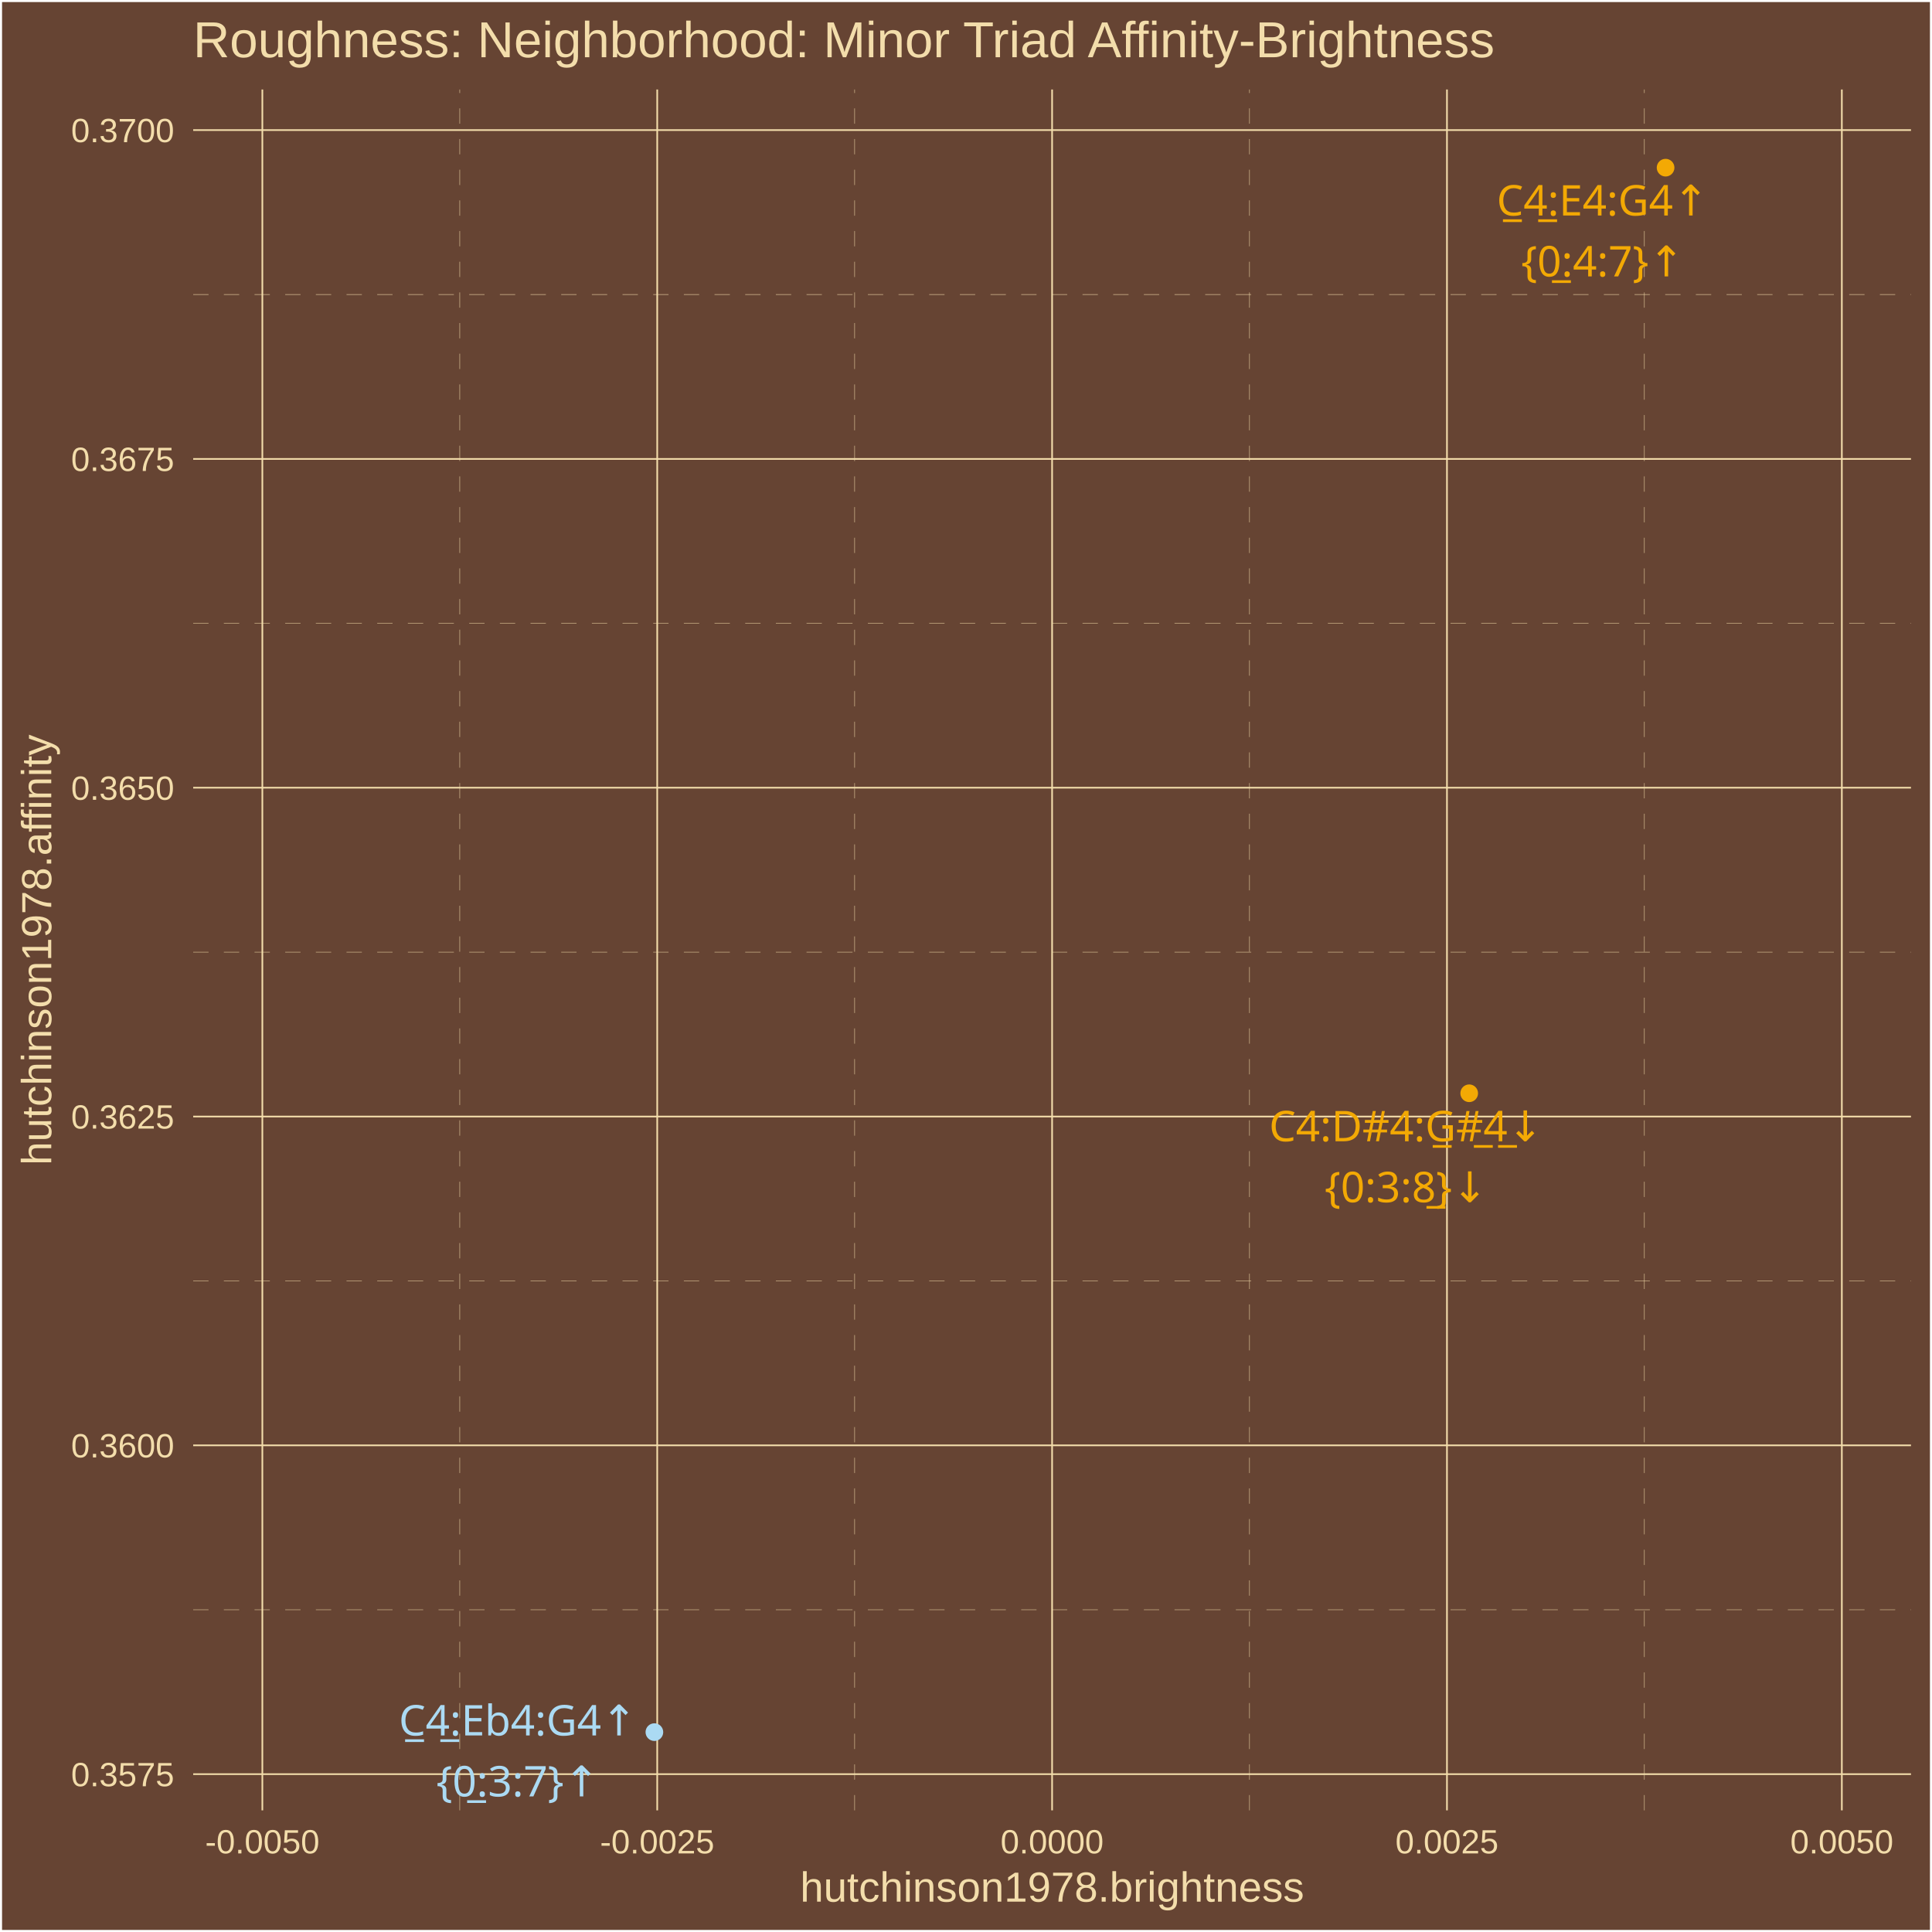
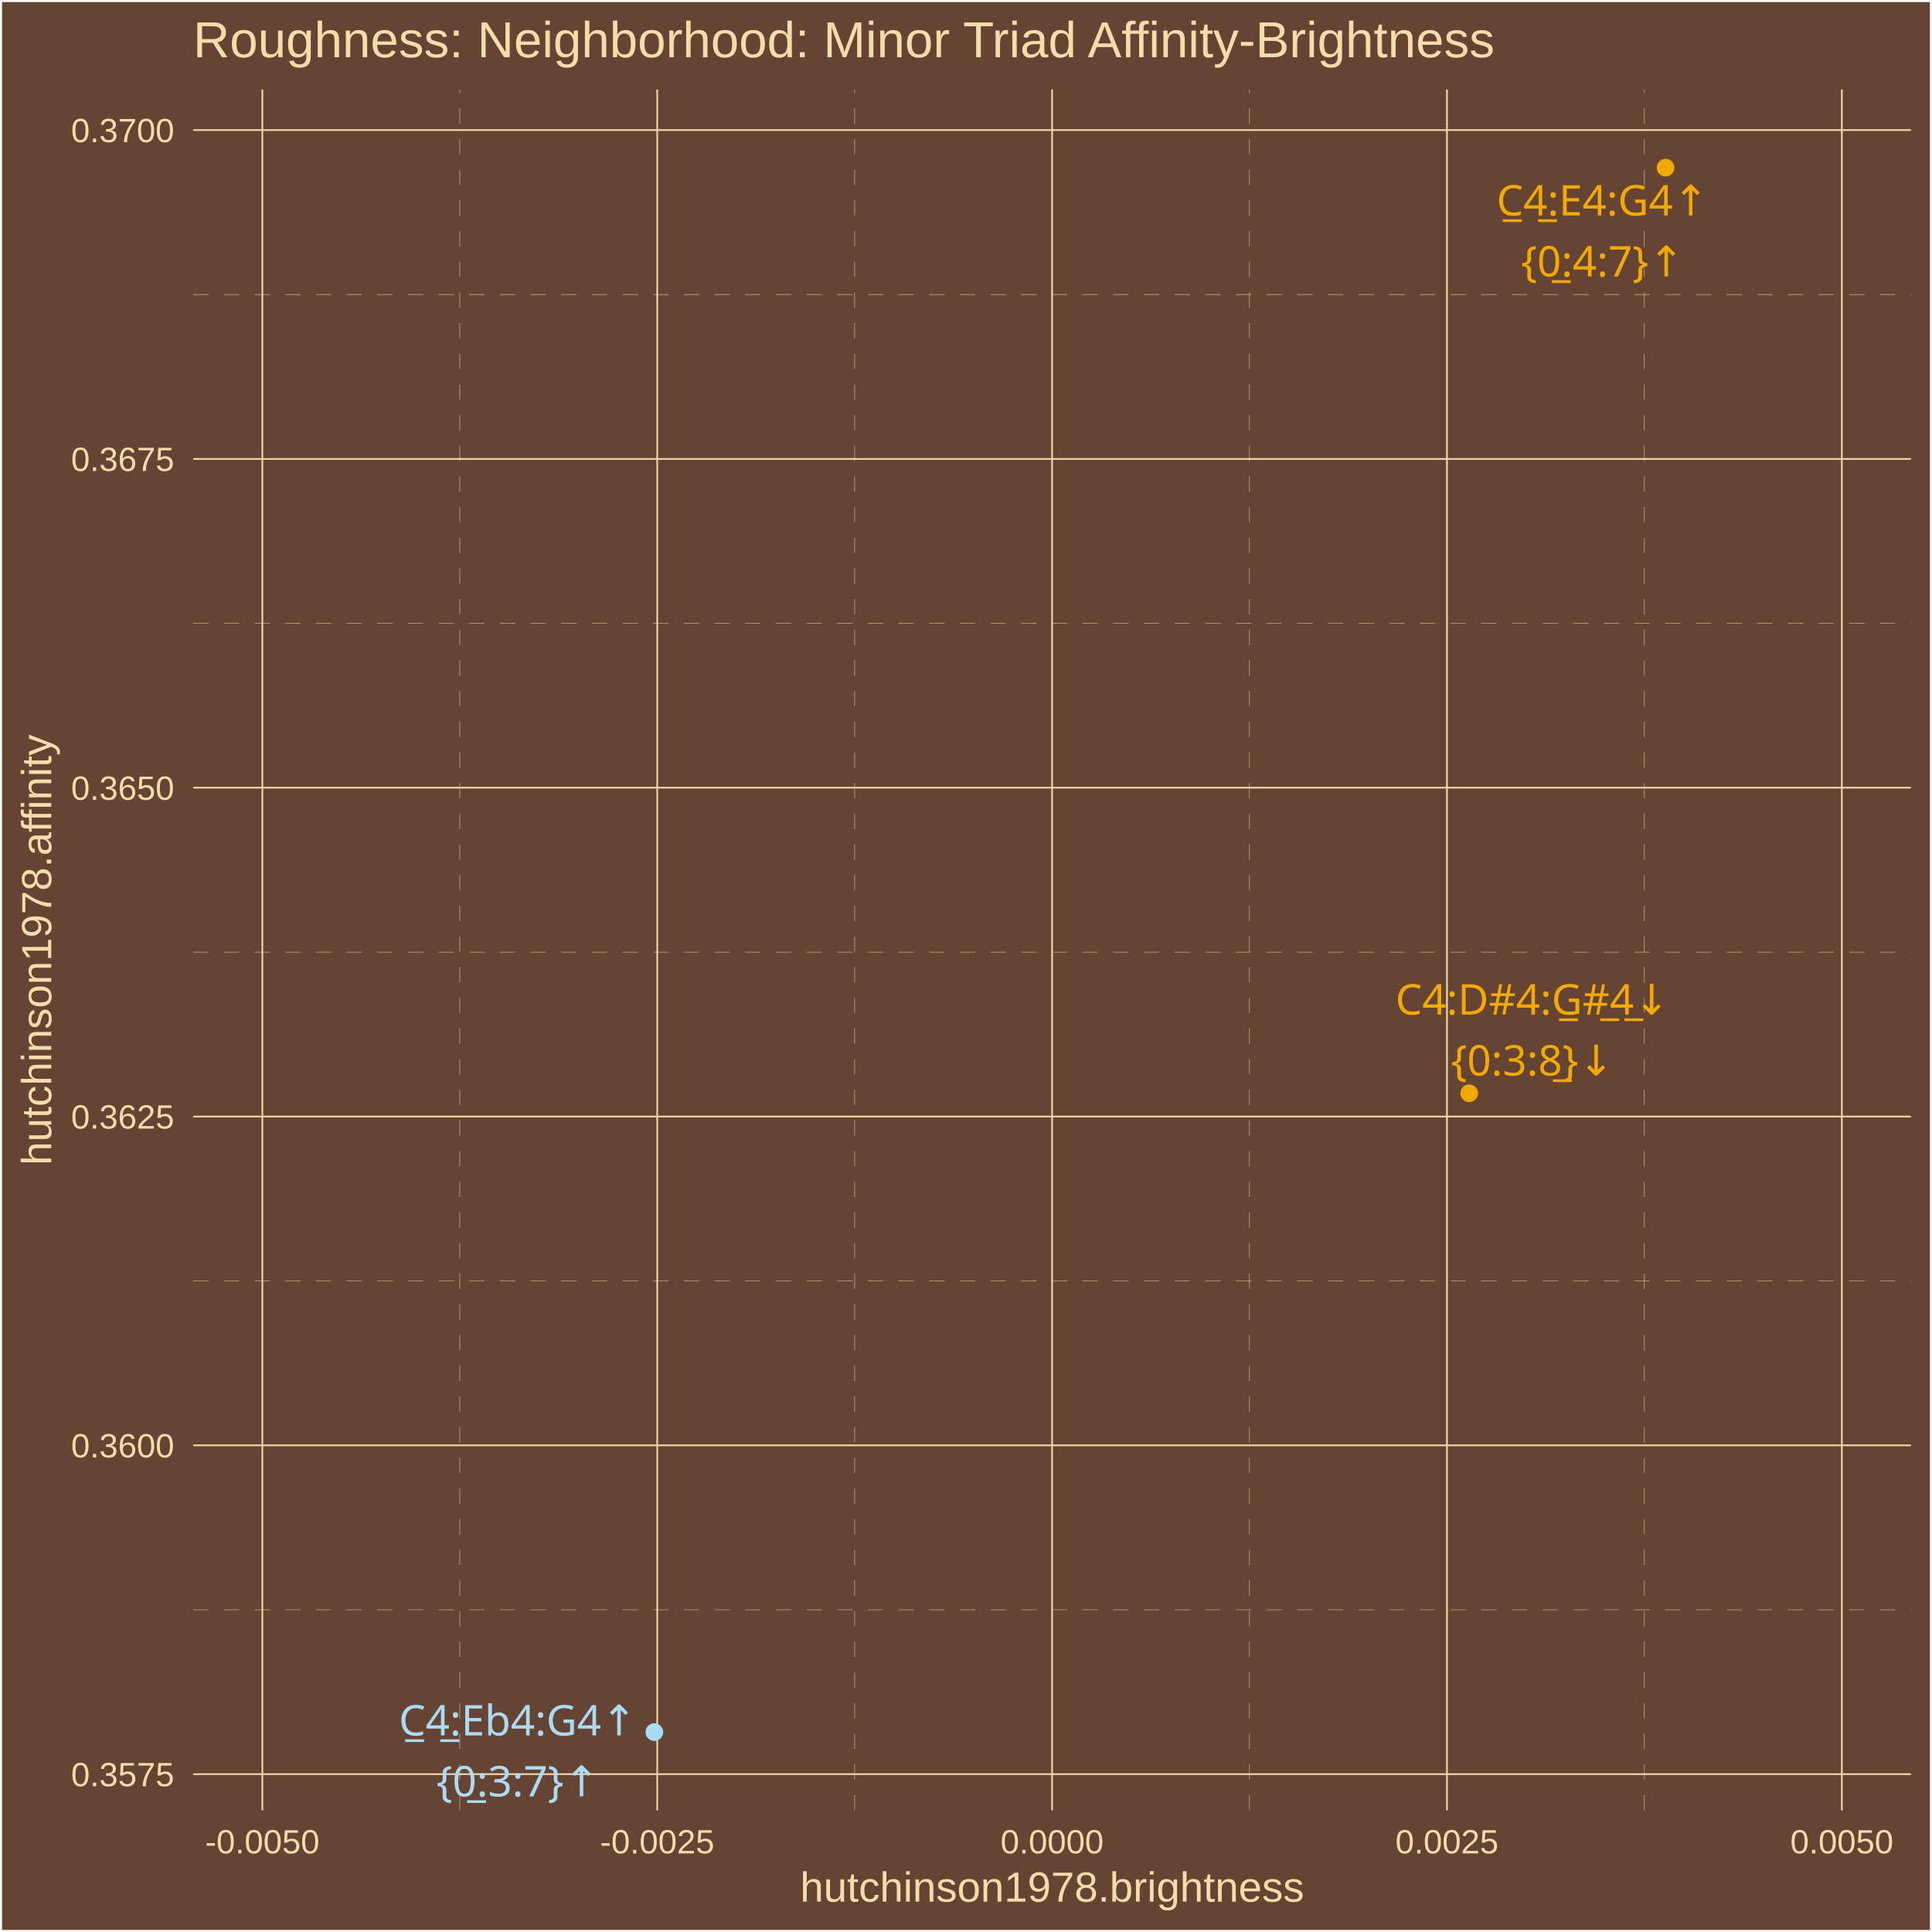
<svg xmlns="http://www.w3.org/2000/svg" class="svglite" width="504.00pt" height="504.00pt" viewBox="0 0 504.00 504.00">
  <defs>
    <style type="text/css">
    .svglite line, .svglite polyline, .svglite polygon, .svglite path, .svglite rect, .svglite circle {
      fill: none;
      stroke: #000000;
      stroke-linecap: round;
      stroke-linejoin: round;
      stroke-miterlimit: 10.00;
    }
    .svglite text {
      white-space: pre;
    }
  </style>
  </defs>
  <rect width="100%" height="100%" style="stroke: none; fill: #664433;" />
  <defs>
    <clipPath id="cpMC4wMHw1MDQuMDB8MC4wMHw1MDQuMDA=">
      <rect x="0.00" y="0.00" width="504.00" height="504.00" />
    </clipPath>
  </defs>
  <g clip-path="url(#cpMC4wMHw1MDQuMDB8MC4wMHw1MDQuMDA=)">
    <rect x="0.00" y="-0" width="504.00" height="504.00" style="stroke-width: 1.07; stroke: #FFFFFF; fill: #664433;" />
  </g>
  <defs>
    <clipPath id="cpNTAuNDB8NDk4LjUyfDIzLjM0fDQ3Mi4yNw==">
      <rect x="50.40" y="23.34" width="448.12" height="448.93" />
    </clipPath>
  </defs>
  <g clip-path="url(#cpNTAuNDB8NDk4LjUyfDIzLjM0fDQ3Mi4yNw==)">
    <rect x="50.40" y="23.34" width="448.12" height="448.93" style="stroke-width: 1.07; stroke: none; fill: #664433;" />
    <polyline points="50.40,419.93 498.52,419.93 " style="stroke-width: 0.11; stroke: #F3DDAB; stroke-dasharray: 4.00,4.00; stroke-linecap: butt;" />
    <polyline points="50.40,334.16 498.52,334.16 " style="stroke-width: 0.11; stroke: #F3DDAB; stroke-dasharray: 4.00,4.00; stroke-linecap: butt;" />
    <polyline points="50.40,248.38 498.52,248.38 " style="stroke-width: 0.11; stroke: #F3DDAB; stroke-dasharray: 4.00,4.00; stroke-linecap: butt;" />
    <polyline points="50.40,162.60 498.52,162.60 " style="stroke-width: 0.11; stroke: #F3DDAB; stroke-dasharray: 4.00,4.00; stroke-linecap: butt;" />
    <polyline points="50.40,76.83 498.52,76.83 " style="stroke-width: 0.11; stroke: #F3DDAB; stroke-dasharray: 4.00,4.00; stroke-linecap: butt;" />
    <polyline points="119.94,472.27 119.94,23.34 " style="stroke-width: 0.11; stroke: #F3DDAB; stroke-dasharray: 4.00,4.00; stroke-linecap: butt;" />
    <polyline points="222.95,472.27 222.95,23.34 " style="stroke-width: 0.11; stroke: #F3DDAB; stroke-dasharray: 4.00,4.00; stroke-linecap: butt;" />
    <polyline points="325.96,472.27 325.96,23.34 " style="stroke-width: 0.11; stroke: #F3DDAB; stroke-dasharray: 4.00,4.00; stroke-linecap: butt;" />
    <polyline points="428.97,472.27 428.97,23.34 " style="stroke-width: 0.11; stroke: #F3DDAB; stroke-dasharray: 4.00,4.00; stroke-linecap: butt;" />
    <polyline points="50.40,462.82 498.52,462.82 " style="stroke-width: 0.43; stroke: #F3DDAB; stroke-linecap: butt;" />
    <polyline points="50.40,377.05 498.52,377.05 " style="stroke-width: 0.43; stroke: #F3DDAB; stroke-linecap: butt;" />
    <polyline points="50.40,291.27 498.52,291.27 " style="stroke-width: 0.43; stroke: #F3DDAB; stroke-linecap: butt;" />
    <polyline points="50.40,205.49 498.52,205.49 " style="stroke-width: 0.43; stroke: #F3DDAB; stroke-linecap: butt;" />
    <polyline points="50.40,119.72 498.52,119.72 " style="stroke-width: 0.43; stroke: #F3DDAB; stroke-linecap: butt;" />
    <polyline points="50.40,33.94 498.52,33.94 " style="stroke-width: 0.43; stroke: #F3DDAB; stroke-linecap: butt;" />
    <polyline points="68.44,472.27 68.44,23.34 " style="stroke-width: 0.43; stroke: #F3DDAB; stroke-linecap: butt;" />
    <polyline points="171.45,472.27 171.45,23.34 " style="stroke-width: 0.43; stroke: #F3DDAB; stroke-linecap: butt;" />
    <polyline points="274.46,472.27 274.46,23.34 " style="stroke-width: 0.43; stroke: #F3DDAB; stroke-linecap: butt;" />
    <polyline points="377.47,472.27 377.47,23.34 " style="stroke-width: 0.43; stroke: #F3DDAB; stroke-linecap: butt;" />
    <polyline points="480.48,472.27 480.48,23.34 " style="stroke-width: 0.43; stroke: #F3DDAB; stroke-linecap: butt;" />
    <circle cx="434.50" cy="43.74" r="1.95" style="stroke-width: 0.71; stroke: #F3A904; fill: #F3A904;" />
    <circle cx="383.27" cy="285.20" r="1.95" style="stroke-width: 0.71; stroke: #F3A904; fill: #F3A904;" />
    <circle cx="170.71" cy="451.86" r="1.95" style="stroke-width: 0.71; stroke: #ABDAF3; fill: #ABDAF3;" />
-     <text x="418.07" y="56.22" text-anchor="middle" style="font-size: 11.04px;fill: #F3A904; font-family: &quot;Arial Unicode MS&quot;;" textLength="56.30px" lengthAdjust="spacingAndGlyphs">C̲4̲:E4:G4↑</text>
-     <text x="418.07" y="72.11" text-anchor="middle" style="font-size: 11.04px;fill: #F3A904; font-family: &quot;Arial Unicode MS&quot;;" textLength="39.77px" lengthAdjust="spacingAndGlyphs">{0̲:4:7}↑</text>
-     <text x="366.79" y="297.72" text-anchor="middle" style="font-size: 11.04px;fill: #F3A904; font-family: &quot;Arial Unicode MS&quot;;" textLength="69.18px" lengthAdjust="spacingAndGlyphs">C4:D#4:G̲#̲4̲↓</text>
-     <text x="366.79" y="313.62" text-anchor="middle" style="font-size: 11.04px;fill: #F3A904; font-family: &quot;Arial Unicode MS&quot;;" textLength="39.77px" lengthAdjust="spacingAndGlyphs">{0:3:8̲}↓</text>
+     <text x="418.03" y="56.22" text-anchor="middle" style="font-size: 11.04px;fill: #F3A904; font-family: &quot;Arial Unicode MS&quot;;" textLength="56.30px" lengthAdjust="spacingAndGlyphs">C̲4̲:E4:G4↑</text>
+     <text x="418.03" y="72.12" text-anchor="middle" style="font-size: 11.04px;fill: #F3A904; font-family: &quot;Arial Unicode MS&quot;;" textLength="39.77px" lengthAdjust="spacingAndGlyphs">{0̲:4:7}↑</text>
+     <text x="399.76" y="264.67" text-anchor="middle" style="font-size: 11.04px;fill: #F3A904; font-family: &quot;Arial Unicode MS&quot;;" textLength="69.18px" lengthAdjust="spacingAndGlyphs">C4:D#4:G̲#̲4̲↓</text>
+     <text x="399.76" y="280.57" text-anchor="middle" style="font-size: 11.04px;fill: #F3A904; font-family: &quot;Arial Unicode MS&quot;;" textLength="39.77px" lengthAdjust="spacingAndGlyphs">{0:3:8̲}↓</text>
    <text x="135.07" y="452.73" text-anchor="middle" style="font-size: 11.04px;fill: #ABDAF3; font-family: &quot;Arial Unicode MS&quot;;" textLength="62.44px" lengthAdjust="spacingAndGlyphs">C̲4̲:Eb4:G4↑</text>
    <text x="135.07" y="468.63" text-anchor="middle" style="font-size: 11.04px;fill: #ABDAF3; font-family: &quot;Arial Unicode MS&quot;;" textLength="39.77px" lengthAdjust="spacingAndGlyphs">{0̲:3:7}↑</text>
  </g>
  <g clip-path="url(#cpMC4wMHw1MDQuMDB8MC4wMHw1MDQuMDA=)">
    <text x="45.46" y="465.98" text-anchor="end" style="font-size: 8.80px;fill: #F3DDAB; font-family: &quot;Arial&quot;;" textLength="26.92px" lengthAdjust="spacingAndGlyphs">0.3575</text>
    <text x="45.46" y="380.20" text-anchor="end" style="font-size: 8.80px;fill: #F3DDAB; font-family: &quot;Arial&quot;;" textLength="26.92px" lengthAdjust="spacingAndGlyphs">0.3600</text>
    <text x="45.46" y="294.42" text-anchor="end" style="font-size: 8.80px;fill: #F3DDAB; font-family: &quot;Arial&quot;;" textLength="26.92px" lengthAdjust="spacingAndGlyphs">0.3625</text>
    <text x="45.46" y="208.65" text-anchor="end" style="font-size: 8.80px;fill: #F3DDAB; font-family: &quot;Arial&quot;;" textLength="26.92px" lengthAdjust="spacingAndGlyphs">0.3650</text>
    <text x="45.46" y="122.87" text-anchor="end" style="font-size: 8.80px;fill: #F3DDAB; font-family: &quot;Arial&quot;;" textLength="26.92px" lengthAdjust="spacingAndGlyphs">0.3675</text>
    <text x="45.46" y="37.09" text-anchor="end" style="font-size: 8.80px;fill: #F3DDAB; font-family: &quot;Arial&quot;;" textLength="26.92px" lengthAdjust="spacingAndGlyphs">0.3700</text>
    <text x="68.44" y="483.50" text-anchor="middle" style="font-size: 8.80px;fill: #F3DDAB; font-family: &quot;Arial&quot;;" textLength="29.85px" lengthAdjust="spacingAndGlyphs">-0.0050</text>
    <text x="171.45" y="483.50" text-anchor="middle" style="font-size: 8.80px;fill: #F3DDAB; font-family: &quot;Arial&quot;;" textLength="29.85px" lengthAdjust="spacingAndGlyphs">-0.0025</text>
    <text x="274.46" y="483.50" text-anchor="middle" style="font-size: 8.80px;fill: #F3DDAB; font-family: &quot;Arial&quot;;" textLength="26.92px" lengthAdjust="spacingAndGlyphs">0.0000</text>
    <text x="377.47" y="483.50" text-anchor="middle" style="font-size: 8.80px;fill: #F3DDAB; font-family: &quot;Arial&quot;;" textLength="26.92px" lengthAdjust="spacingAndGlyphs">0.0025</text>
    <text x="480.48" y="483.50" text-anchor="middle" style="font-size: 8.80px;fill: #F3DDAB; font-family: &quot;Arial&quot;;" textLength="26.92px" lengthAdjust="spacingAndGlyphs">0.0050</text>
    <text x="274.46" y="496.09" text-anchor="middle" style="font-size: 11.00px;fill: #F3DDAB; font-family: &quot;Arial&quot;;" textLength="131.51px" lengthAdjust="spacingAndGlyphs">hutchinson1978.brightness</text>
    <text transform="translate(13.37,247.80) rotate(-90)" text-anchor="middle" style="font-size: 11.00px;fill: #F3DDAB; font-family: &quot;Arial&quot;;" textLength="112.53px" lengthAdjust="spacingAndGlyphs">hutchinson1978.affinity</text>
    <text x="50.40" y="14.94" style="font-size: 13.20px;fill: #F3DDAB; font-family: &quot;Arial&quot;;" textLength="340.94px" lengthAdjust="spacingAndGlyphs">Roughness: Neighborhood: Minor Triad Affinity-Brightness</text>
  </g>
</svg>
